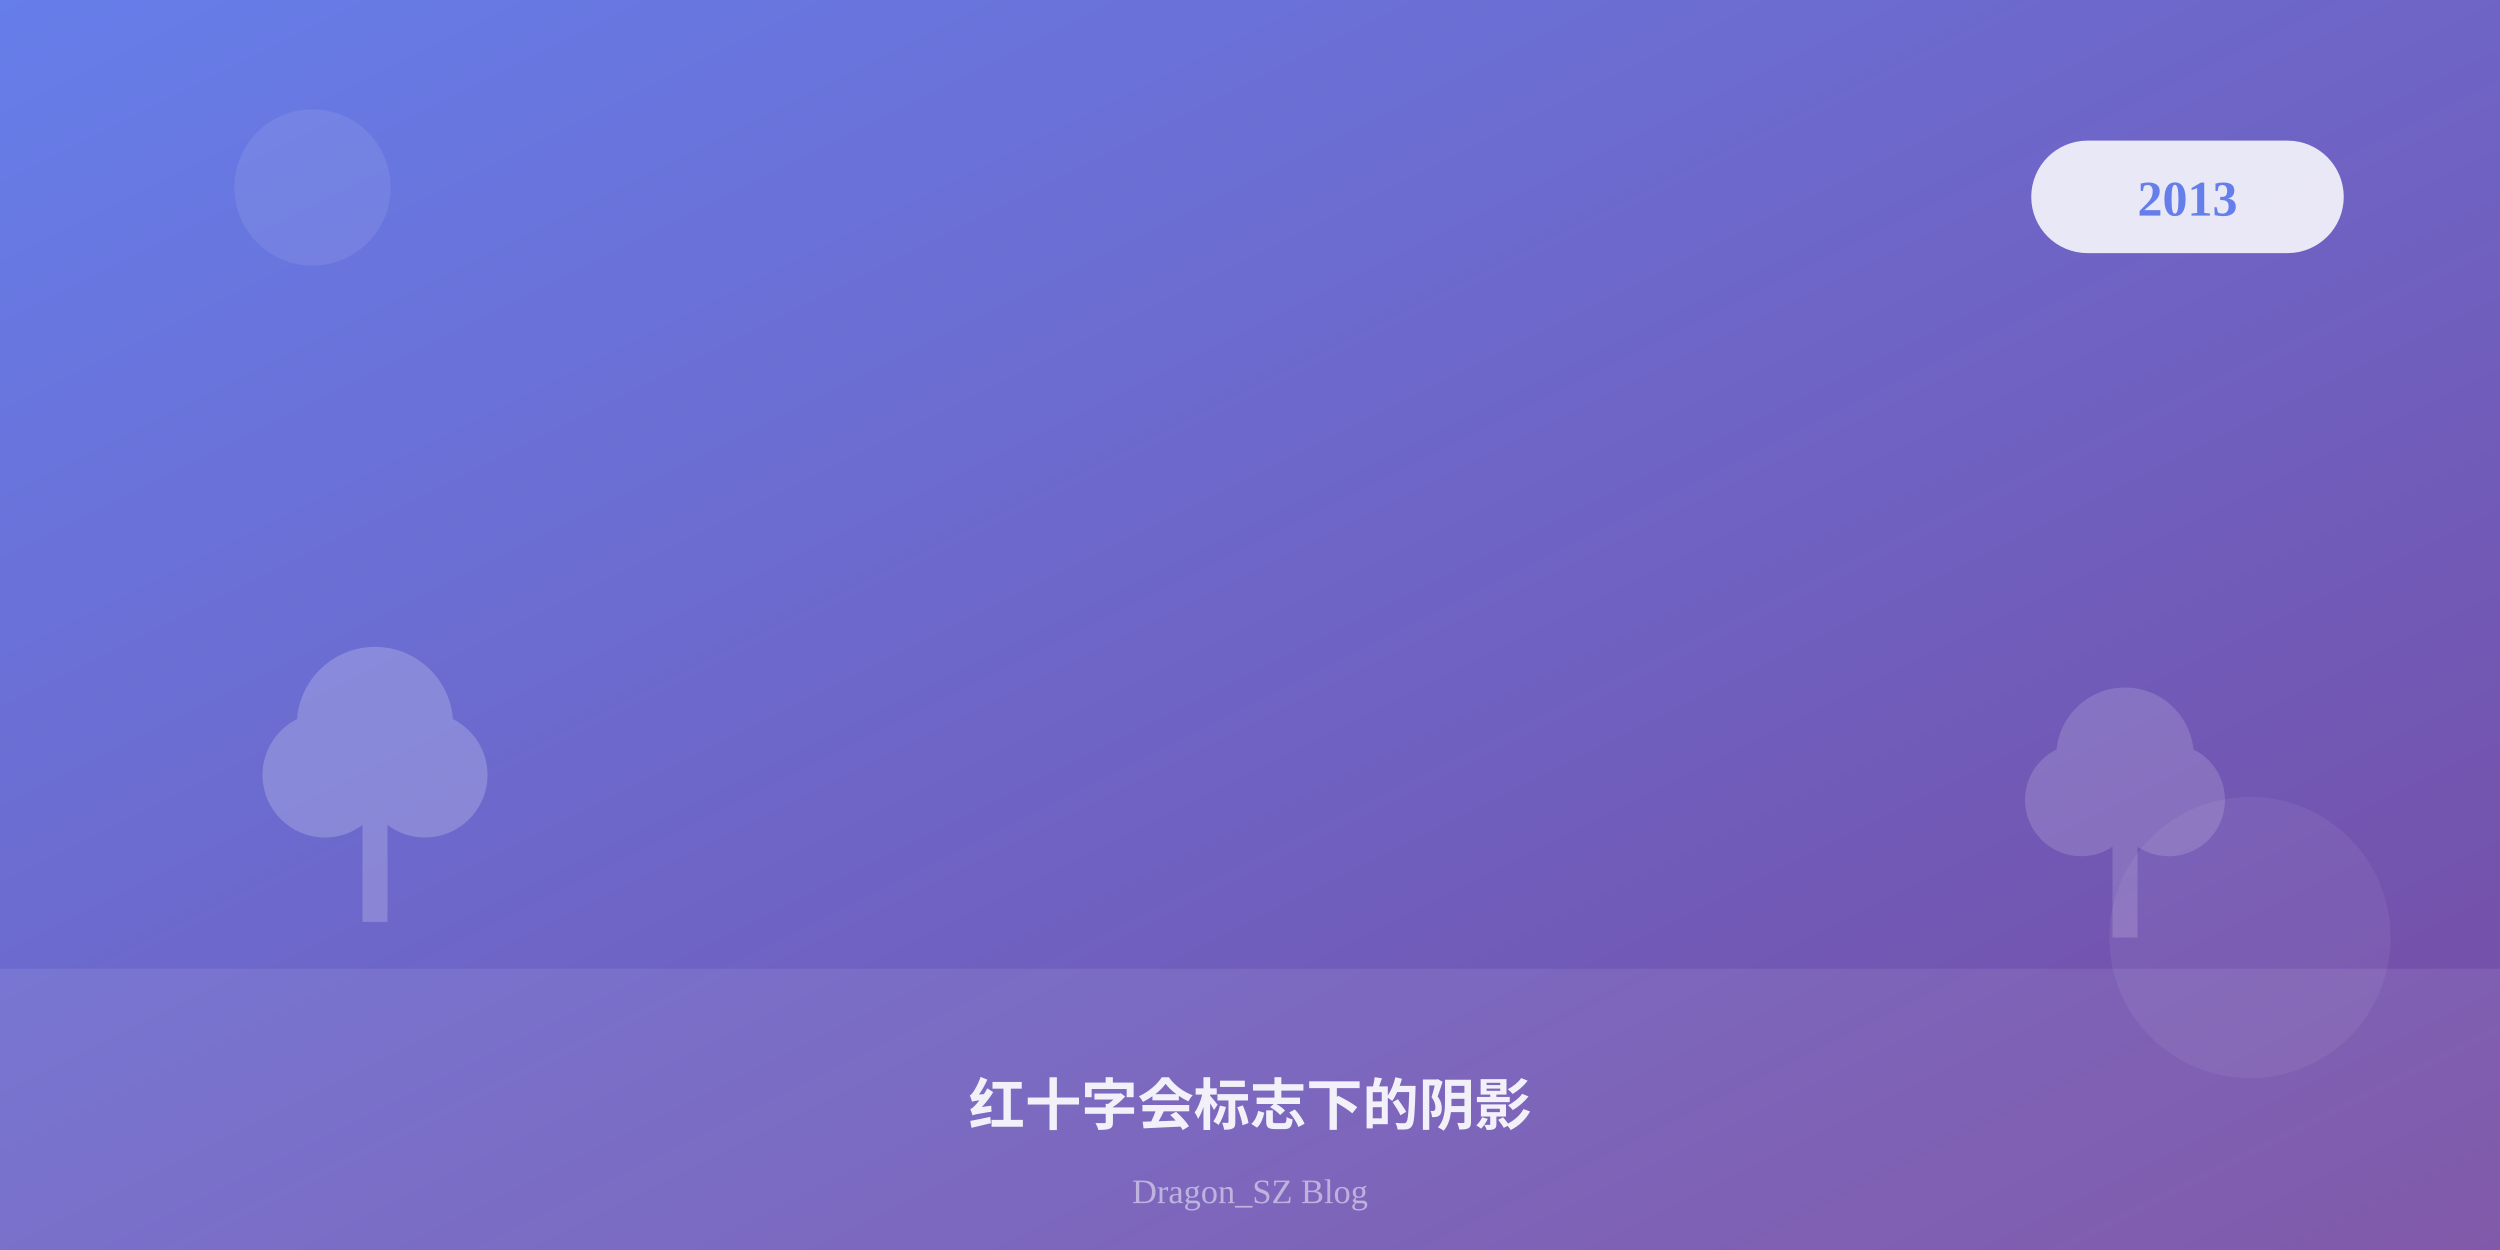
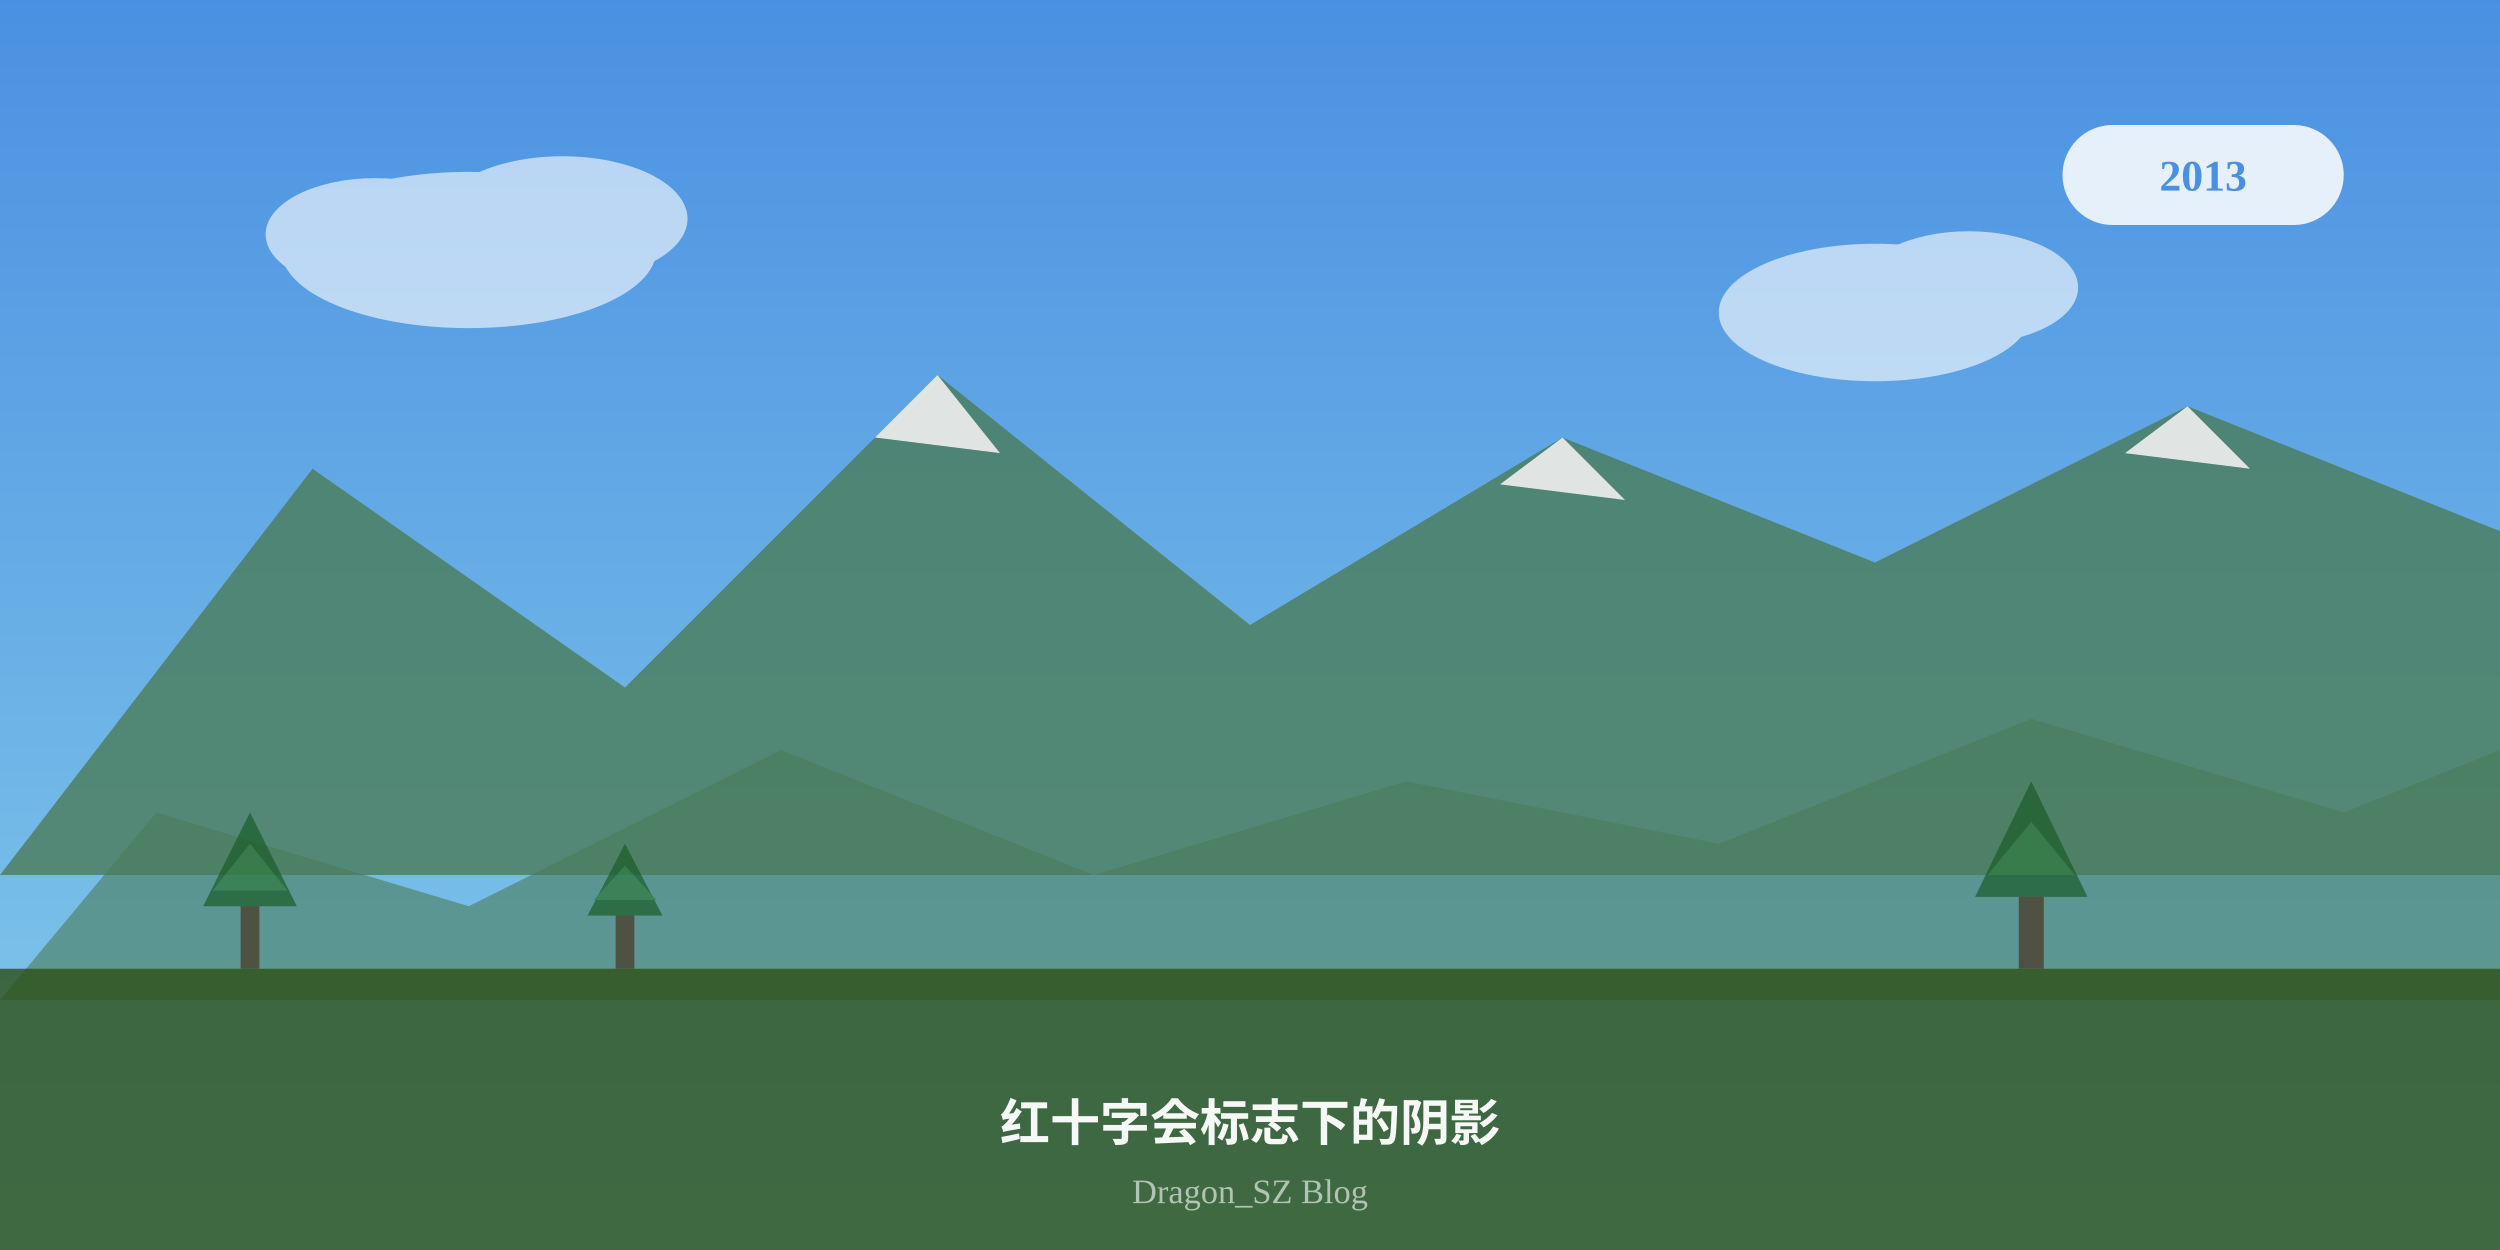
<svg xmlns="http://www.w3.org/2000/svg" viewBox="0 0 800 400" width="100%" height="100%">
  <defs>
-     <linearGradient id="bg" x1="0%" y1="0%" x2="100%" y2="100%">
-       <stop offset="0%" style="stop-color:#667eea;stop-opacity:1" />
-       <stop offset="100%" style="stop-color:#764ba2;stop-opacity:1" />
+     <linearGradient id="sky" x1="0%" y1="0%" x2="0%" y2="100%">
+       <stop offset="0%" style="stop-color:#4a90e2;stop-opacity:1" />
+       <stop offset="100%" style="stop-color:#87ceeb;stop-opacity:1" />
    </linearGradient>
  </defs>
-   <rect width="800" height="400" fill="url(#bg)" />
-   <g transform="translate(120, 240)" opacity="0.2">
-     <rect x="-4" y="0" width="8" height="55" fill="white" />
-     <circle cx="0" cy="-8" r="25" fill="white" />
-     <circle cx="-16" cy="8" r="20" fill="white" />
-     <circle cx="16" cy="8" r="20" fill="white" />
+   <rect width="800" height="400" fill="url(#sky)" />
+   <g opacity="0.6">
+     <ellipse cx="150" cy="80" rx="60" ry="25" fill="white" />
+     <ellipse cx="180" cy="70" rx="40" ry="20" fill="white" />
+     <ellipse cx="120" cy="75" rx="35" ry="18" fill="white" />
+     <ellipse cx="600" cy="100" rx="50" ry="22" fill="white" />
+     <ellipse cx="630" cy="92" rx="35" ry="18" fill="white" />
  </g>
-   <g transform="translate(680, 250)" opacity="0.15">
-     <rect x="-4" y="0" width="8" height="50" fill="white" />
-     <circle cx="0" cy="-8" r="22" fill="white" />
-     <circle cx="-14" cy="6" r="18" fill="white" />
-     <circle cx="14" cy="6" r="18" fill="white" />
+   <polygon points="0,280 100,150 200,220 300,120 400,200 500,140 600,180 700,130 800,170 800,280" fill="#4a7c59" opacity="0.8" />
+   <polygon points="280,140 300,120 320,145" fill="#f0f0f0" opacity="0.9" />
+   <polygon points="480,155 500,140 520,160" fill="#f0f0f0" opacity="0.9" />
+   <polygon points="680,145 700,130 720,150" fill="#f0f0f0" opacity="0.9" />
+   <polygon points="0,320 50,260 150,290 250,240 350,280 450,250 550,270 650,230 750,260 800,240 800,320" fill="#4a7c59" opacity="0.6" />
+   <rect x="0" y="310" width="800" height="90" fill="#2d5016" opacity="0.8" />
+   <g opacity="0.7">
+     <g transform="translate(80, 280)">
+       <rect x="-3" y="0" width="6" height="30" fill="#4a3520" />
+       <polygon points="0,-20 -15,10 15,10" fill="#1a5c2a" />
+       <polygon points="0,-10 -12,5 12,5" fill="#2d7a3e" />
+     </g>
+     <g transform="translate(200, 285)">
+       <rect x="-3" y="0" width="6" height="25" fill="#4a3520" />
+       <polygon points="0,-15 -12,8 12,8" fill="#1a5c2a" />
+       <polygon points="0,-8 -10,3 10,3" fill="#2d7a3e" />
+     </g>
+     <g transform="translate(650, 275)">
+       <rect x="-4" y="0" width="8" height="35" fill="#4a3520" />
+       <polygon points="0,-25 -18,12 18,12" fill="#1a5c2a" />
+       <polygon points="0,-12 -14,5 14,5" fill="#2d7a3e" />
+     </g>
  </g>
-   <circle cx="100" cy="60" r="25" fill="white" opacity="0.08" />
-   <circle cx="720" cy="300" r="45" fill="white" opacity="0.06" />
-   <rect x="0" y="310" width="800" height="90" fill="white" opacity="0.08" />
-   <g transform="translate(650, 45)">
-     <rect width="100" height="36" rx="18" fill="white" opacity="0.85" />
-     <text x="50" y="24" text-anchor="middle" font-size="16" font-weight="bold" fill="#667eea">2013</text>
+   <g transform="translate(660, 40)">
+     <rect width="90" height="32" rx="16" fill="white" opacity="0.85" />
+     <text x="45" y="21" text-anchor="middle" font-size="14" font-weight="bold" fill="#4a90e2">2013</text>
  </g>
-   <text x="400" y="360" text-anchor="middle" font-size="18" font-weight="bold" fill="white" opacity="0.9">红十字会标志下的阴影</text>
-   <text x="400" y="385" text-anchor="middle" font-size="11" fill="white" opacity="0.5">Dragon_SZ Blog</text>
+   <text x="400" y="365" text-anchor="middle" font-size="16" font-weight="bold" fill="white" opacity="0.95">红十字会标志下的阴影</text>
+   <text x="400" y="385" text-anchor="middle" font-size="11" fill="white" opacity="0.6">Dragon_SZ Blog</text>
</svg>
